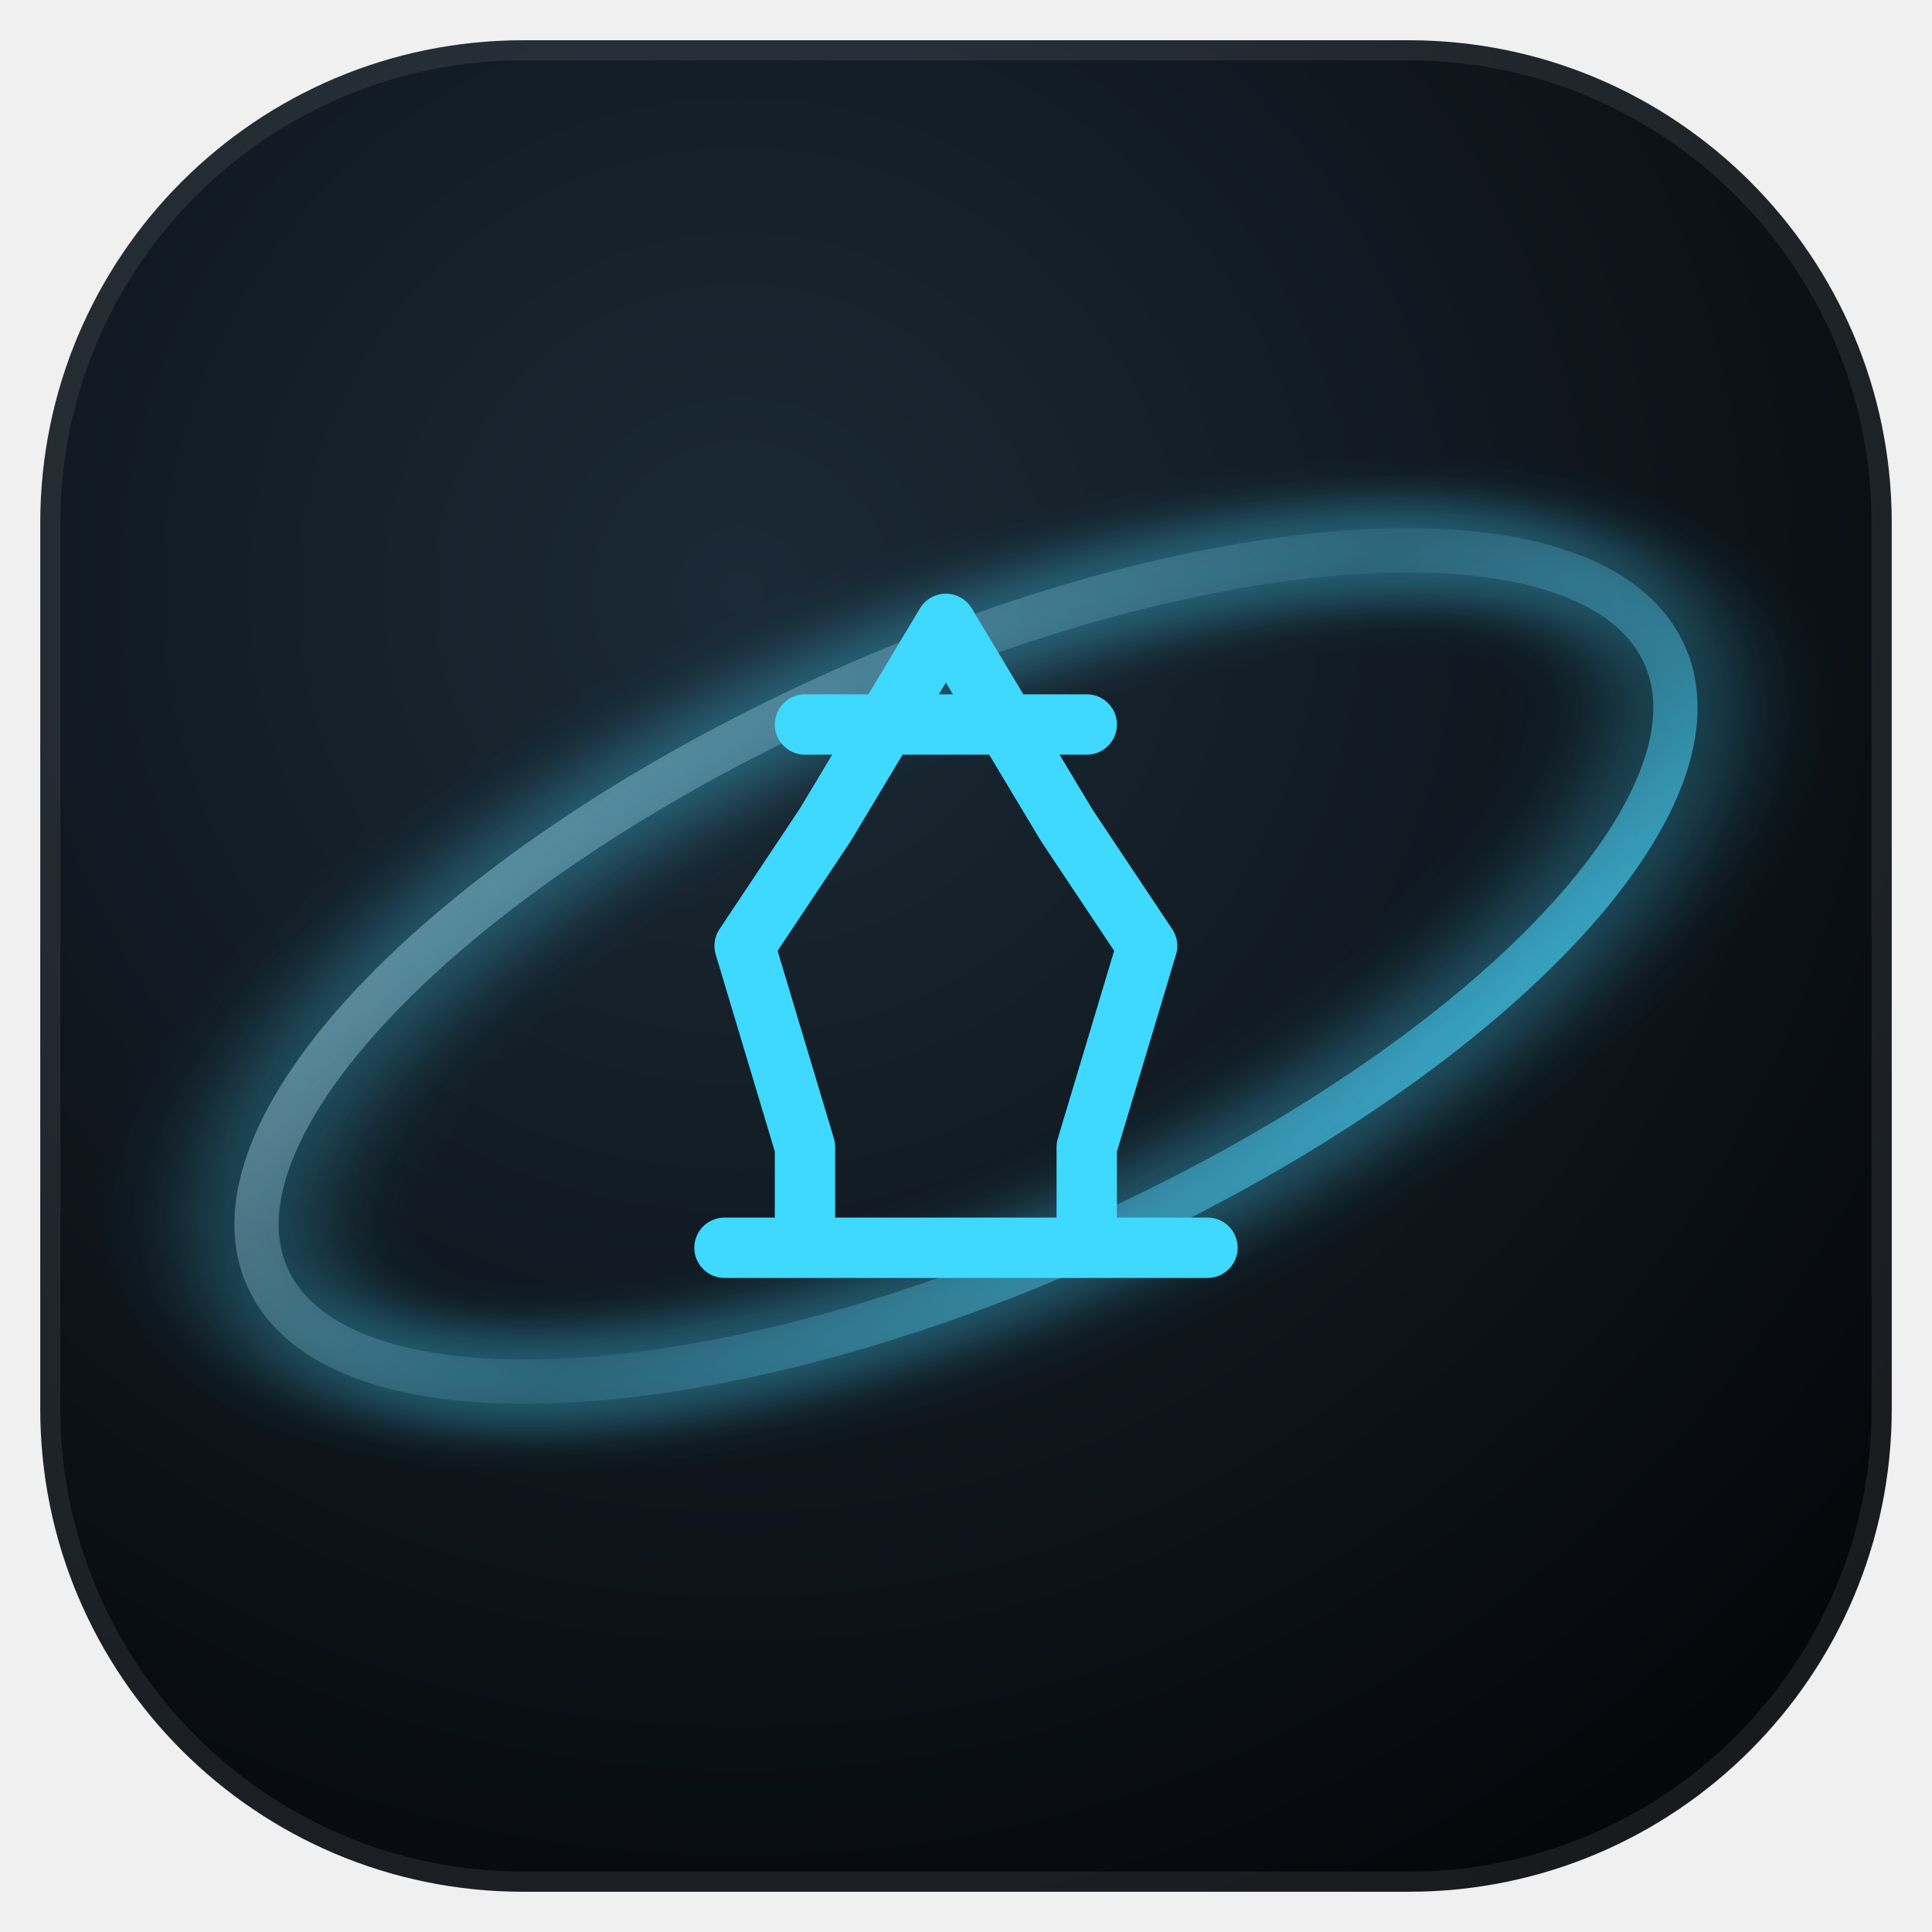
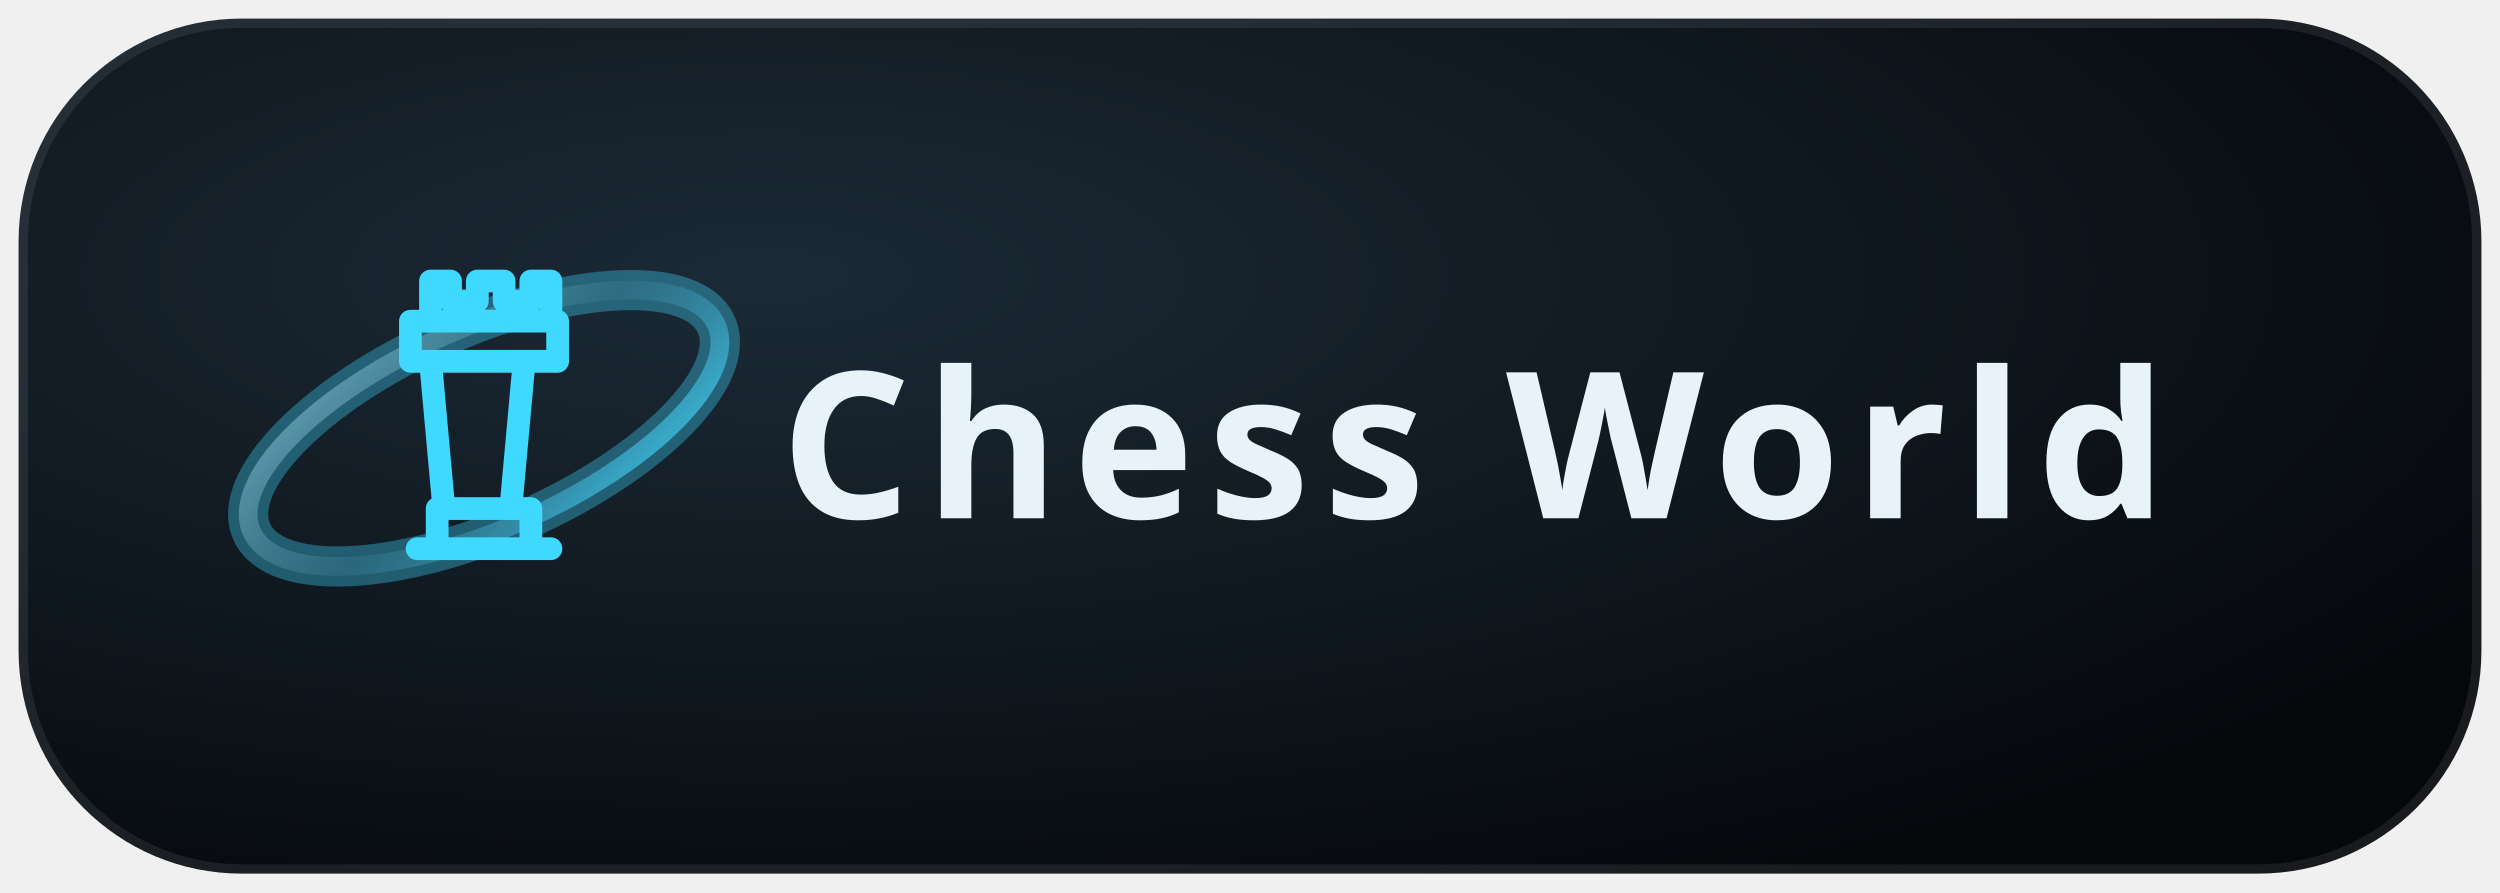
- <svg xmlns="http://www.w3.org/2000/svg" viewBox="0 0 96 96" role="img" aria-label="Chess World">
+ <svg xmlns="http://www.w3.org/2000/svg" viewBox="0 0 269 96" role="img" aria-label="Chess World">
  <defs>
-     <radialGradient id="glass" cx="38%" cy="30%" r="80%">
+     <radialGradient id="glass-chess" cx="30%" cy="30%" r="85%">
      <stop offset="0" stop-color="#1b2a36" />
      <stop offset="1" stop-color="#05070a" />
    </radialGradient>
-     <linearGradient id="ring" x1="0" y1="0" x2="1" y2="1">
+     <linearGradient id="ring-chess" x1="0" y1="0" x2="1" y2="1">
      <stop offset="0" stop-color="#d9e6ee" stop-opacity="0.55" />
      <stop offset="0.5" stop-color="#3a4a57" stop-opacity="0.35" />
      <stop offset="1" stop-color="#3fd8ff" stop-opacity="0.9" />
    </linearGradient>
  </defs>
-   <rect x="2" y="2" width="92" height="92" rx="24" fill="url(#glass)" />
-   <rect x="2.5" y="2.5" width="91" height="91" rx="23.5" fill="none" stroke="#ffffff" stroke-opacity="0.08" />
-   <ellipse cx="48" cy="48" rx="38" ry="15" transform="rotate(-24 48 48)" fill="none" stroke="url(#ring)" stroke-width="2.2" />
-   <ellipse cx="48" cy="48" rx="38" ry="15" transform="rotate(-24 48 48)" fill="none" stroke="#3fd8ff" stroke-opacity="0.35" stroke-width="5" stroke-linecap="round" style="filter:blur(2px)" />
-   <g fill="none" stroke="#3fd8ff" stroke-width="3" stroke-linecap="round" stroke-linejoin="round">
-     <path d="M36 62h24M40 62v-5l-3-10 4-6 6-10 6 10 4 6-3 10v5M40 36h14" />
+   <rect x="2" y="2" width="265" height="92" rx="24" fill="url(#glass-chess)" />
+   <rect x="2.5" y="2.5" width="264" height="91" rx="23.5" fill="none" stroke="#ffffff" stroke-opacity="0.08" />
+   <g transform="translate(6 0) scale(0.72) translate(16 16)">
+     <ellipse cx="48" cy="48" rx="38" ry="15" transform="rotate(-24 48 48)" fill="none" stroke="url(#ring-chess)" stroke-width="2.8" />
+     <ellipse cx="48" cy="48" rx="38" ry="15" transform="rotate(-24 48 48)" fill="none" stroke="#3fd8ff" stroke-opacity="0.35" stroke-width="6" stroke-linecap="round" />
+     <g fill="none" stroke="#3fd8ff" stroke-width="3.4" stroke-linecap="round" stroke-linejoin="round">
+       <path d="M38 66h20M41 66v-6h14v6M42 60l-2-22h14l-2 22M37 38h22v-6H37zM40 32v-6h3v3h4v-3h4v3h4v-3h3v6" />
+     </g>
  </g>
+   <text x="84" y="48" dominant-baseline="middle" font-family="Orbitron, 'Segoe UI', system-ui, sans-serif" font-size="22" font-weight="600" letter-spacing="1.5" fill="#e7f3f8">Chess World</text>
</svg>
